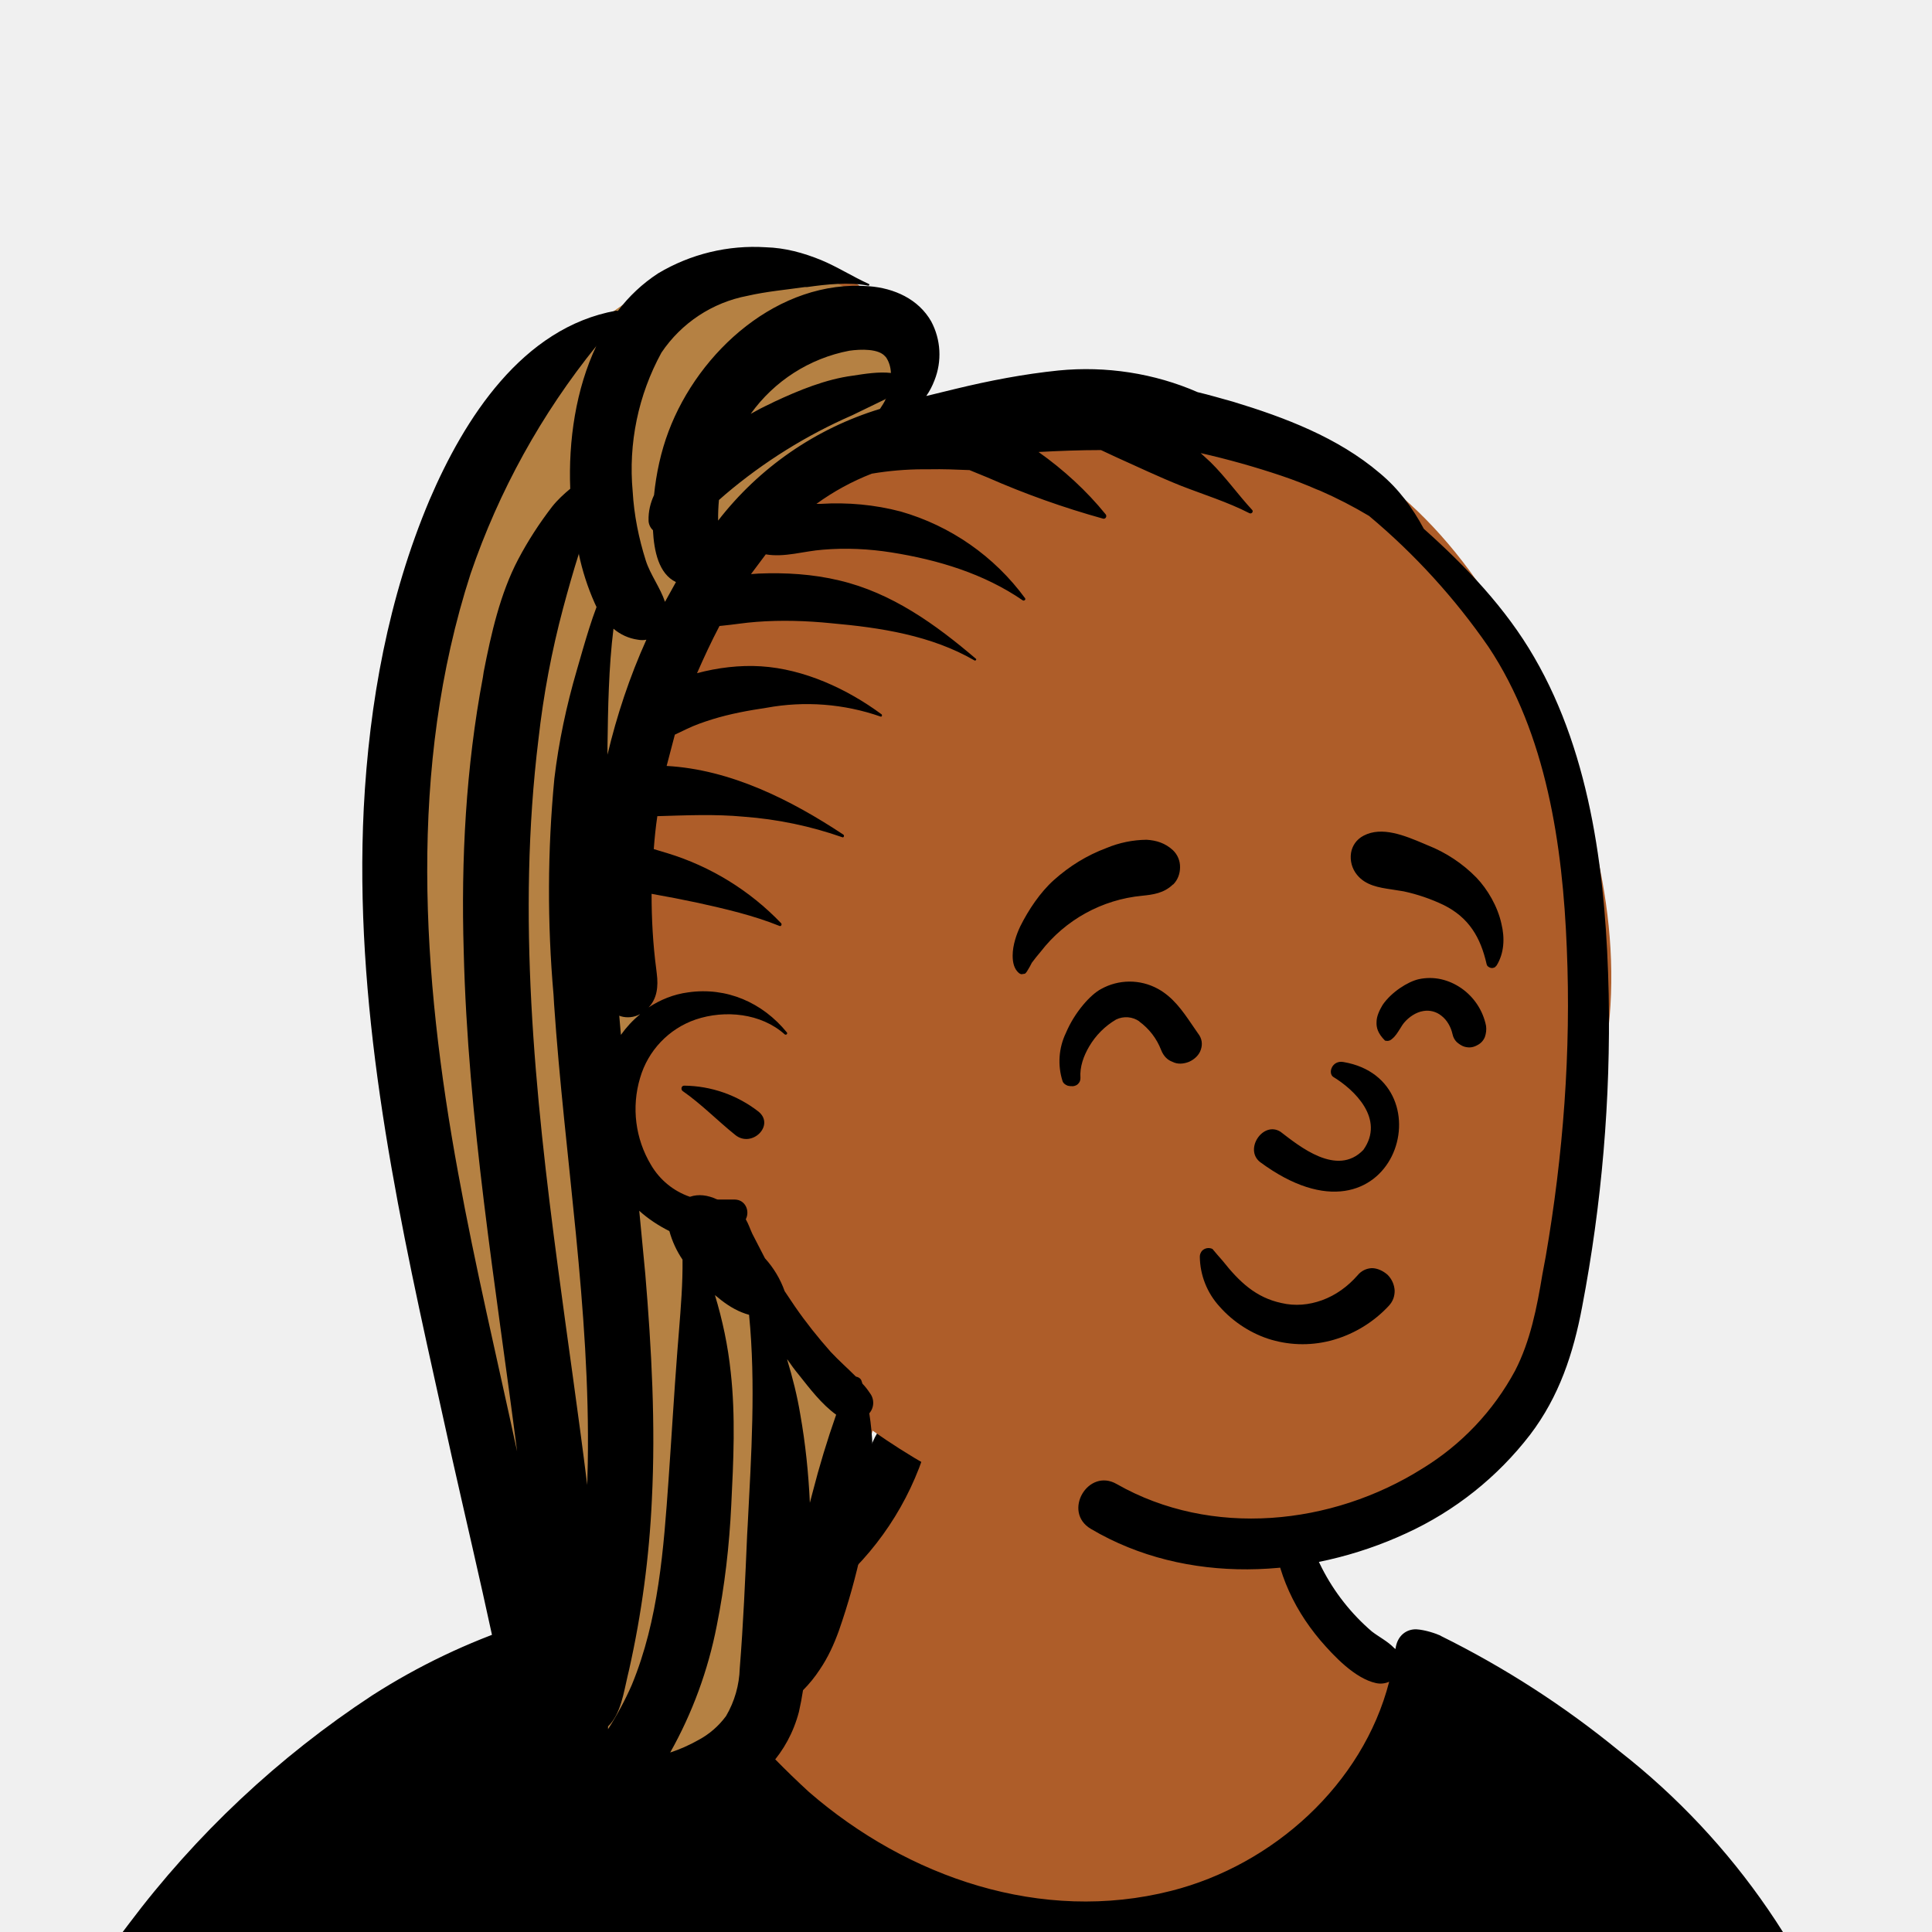
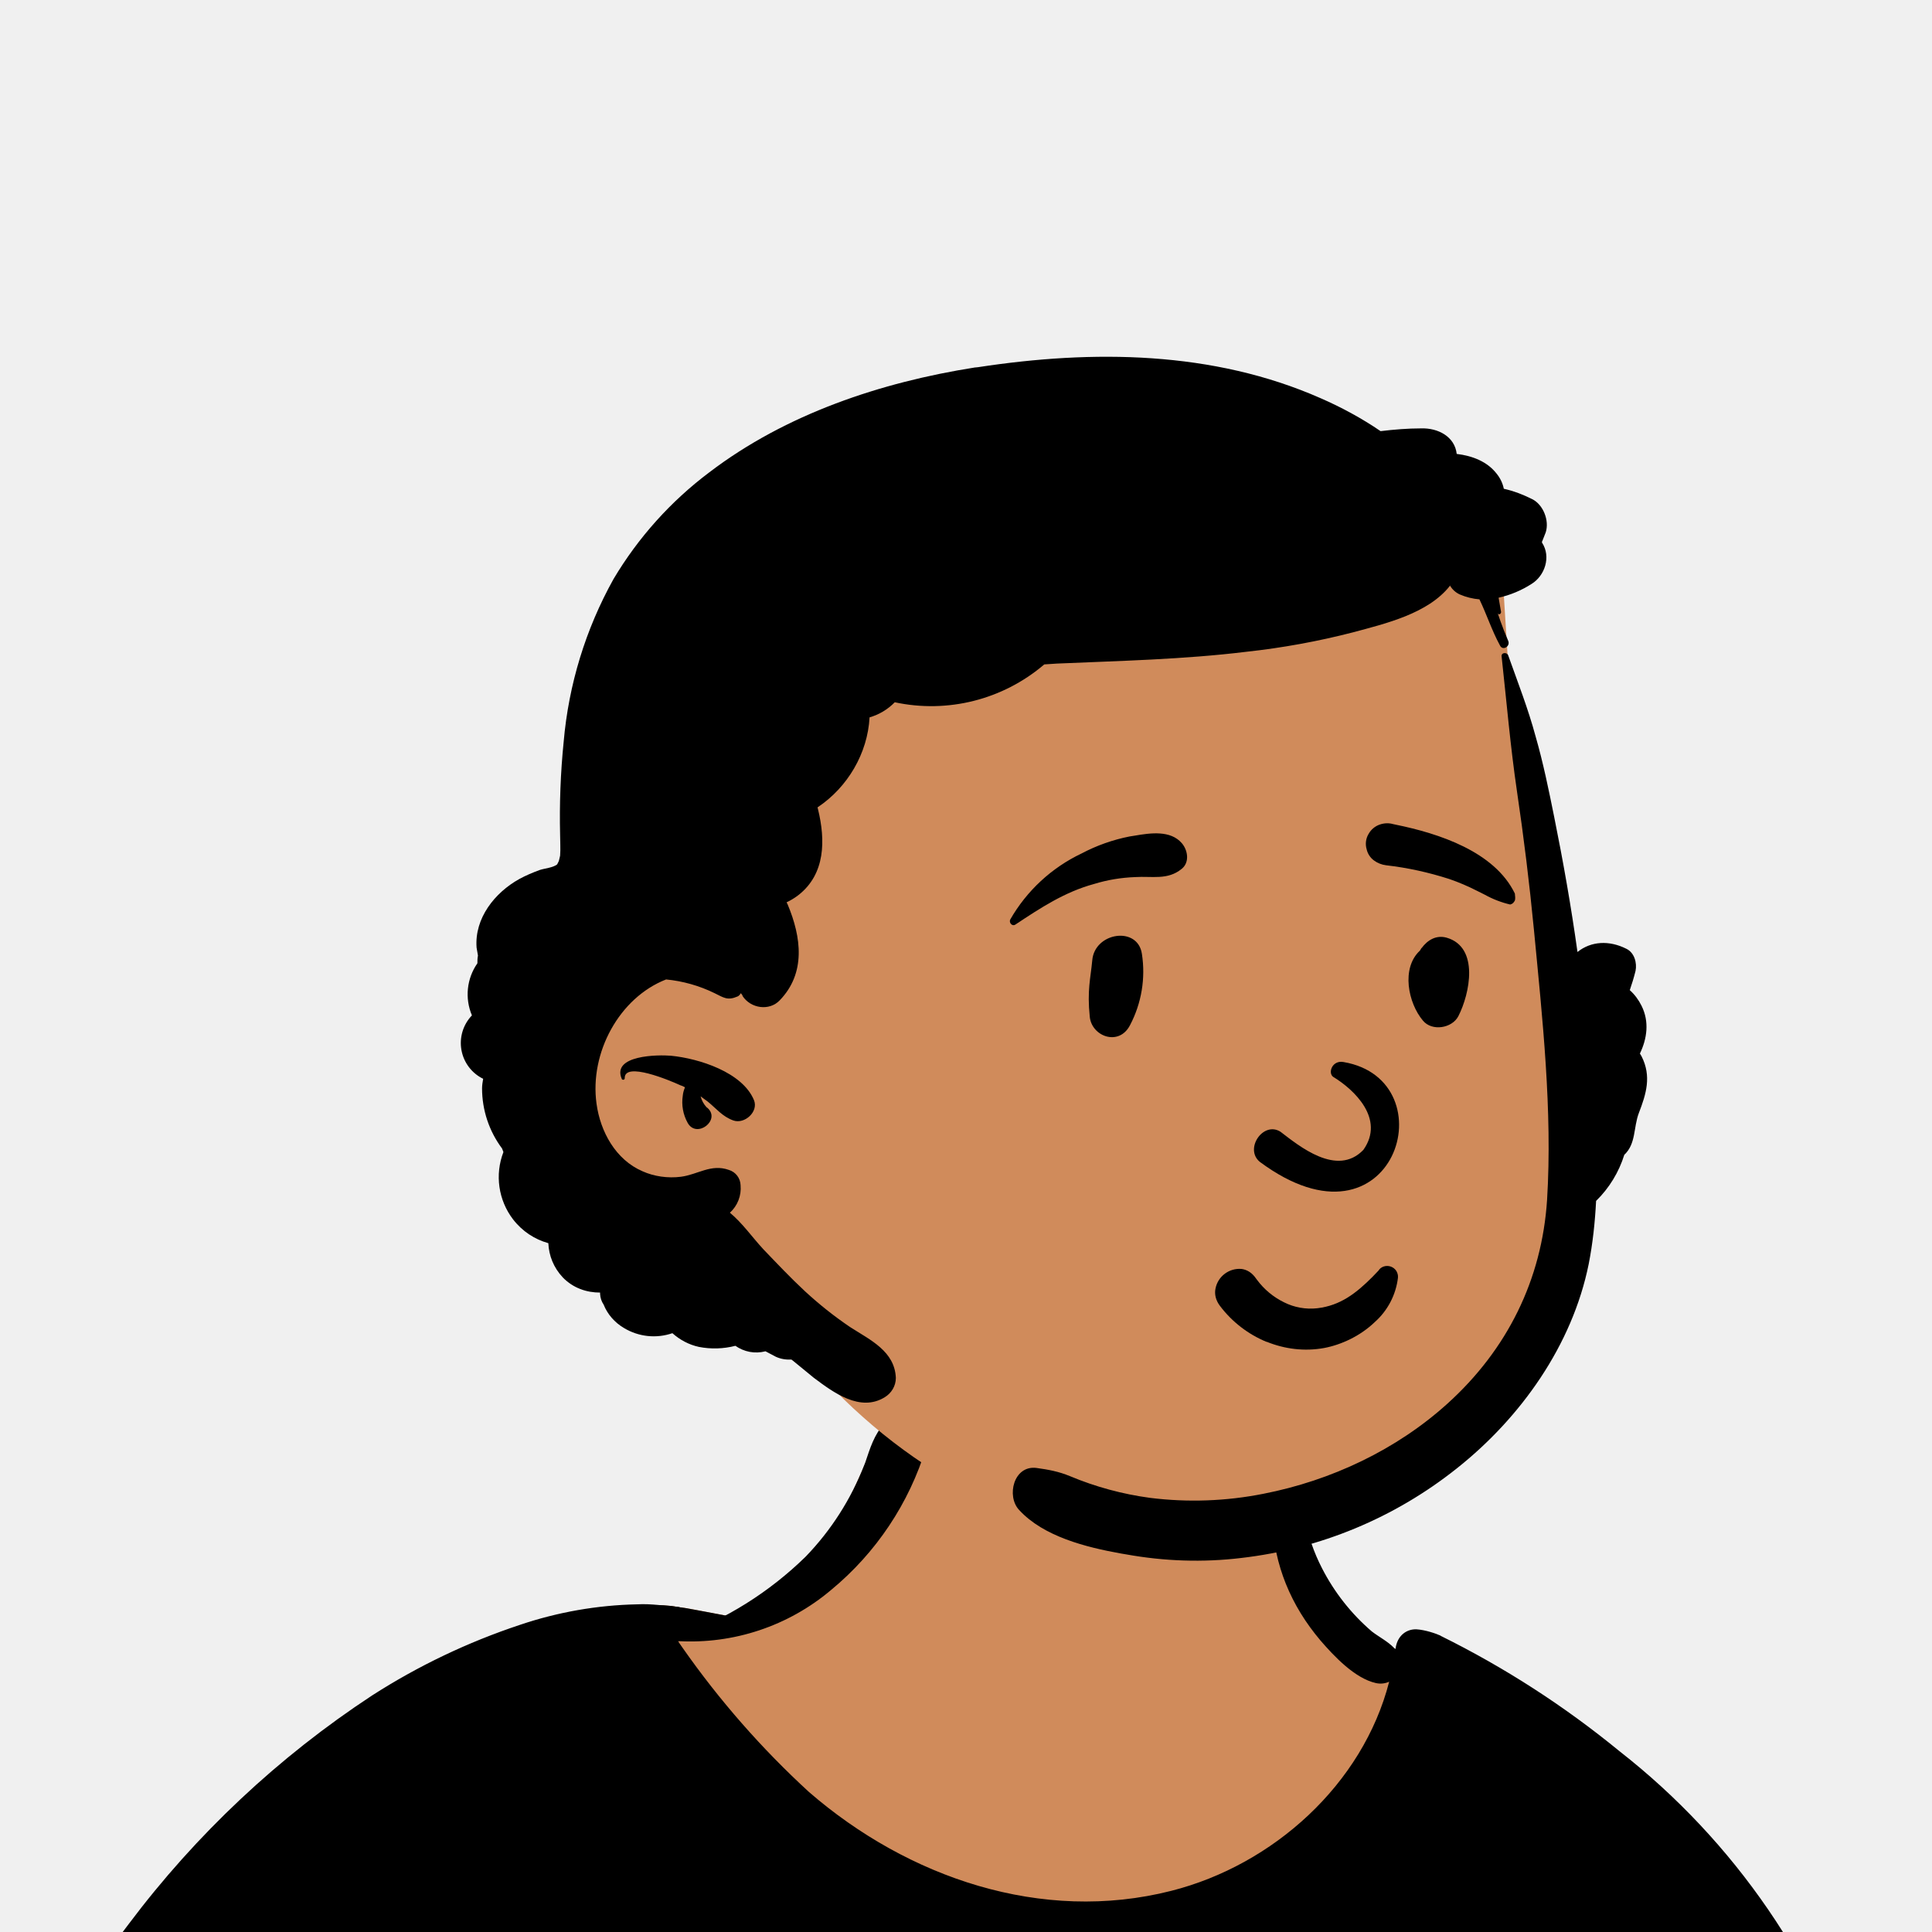
<svg xmlns="http://www.w3.org/2000/svg" viewBox="0 0 704 704" fill="none" shape-rendering="auto">
  <mask id="peep-05-mask">
    <rect width="704" height="704" rx="0" ry="0" x="0" y="0" fill="#fff" />
  </mask>
  <g mask="url(#peep-05-mask)">
    <g fill-rule="evenodd" clip-rule="evenodd">
-       <path d="M705.3 1074a2351.1 2351.1 0 0 1-15.6-101c-1-7.7-2.5-16.4 2.7-22 7.3-8 14-14.8 14.8-26.2.8-10.7-2.8-22.4-5-32.8a809.4 809.4 0 0 0-17.3-64.7c-6.6-21.7-13.9-43.2-21.3-64.6-6.9-20-13.5-40.3-22.5-59.5-17-36.5-46-63.5-81.6-81.6-9-4.5-27-20.5-36.3-24-8.5-3.4-8.5 6.3-16.9 2.6-6.7-2.9-13-6.7-16.7-13.2-4-7-14.3-16.9-15.9-25-3.3-17.4.3-32.2-12-45.3a90 90 0 0 0-41.1-23.8c-33.7-9.3-78.5-2.8-98.8 28.5-9.7 14.9-13 33-26.2 45.1-11.4 10.7-8.8 18-23.6 23.4-.9.3-23.6-4.5-24.4-4.2-16.2-3.5-31.7 6.2-46.5 11.8a325.4 325.4 0 0 0-63 32.3 399.2 399.2 0 0 0-102.3 98.5 482.5 482.5 0 0 0-76.4 161c-1.7 6.4-3.5 13-1.5 19.4 1.7 5.3 5.4 9.2 9.8 12.4 6 4.3 18 7 17.7 15.7-.1 6.6-2.4 13.5-3.5 20-1.3 7.7-2.3 15.5-3.4 23.2-4.8 35.4-8.6 71-10.3 106.6a920 920 0 0 0-.5 106c.1 2.3.8 4.5 2 6.2-1 .4-1.2 2.4.1 2.7l2.7.5a12 12 0 0 0 7 2.4l5.5.2c19.3 4 38.6 7.9 58.1 10.8 23.8 3.5 47.6 6.3 71.5 8.7 49.2 4.8 98 3.2 147.1.6a1877 1877 0 0 1 147.4-2c49.2 1.4 98.4 3.5 147.6 4.4 55 1 110-.5 164.8-5 7.5-.5 12.2-6.5 10.7-14-8.9-44.7-19-89.1-27-134Z" fill="#ae5d29" />
+       <path d="M705.3 1074a2351.1 2351.1 0 0 1-15.6-101c-1-7.7-2.5-16.4 2.7-22 7.3-8 14-14.8 14.8-26.2.8-10.7-2.8-22.4-5-32.8a809.4 809.4 0 0 0-17.3-64.7c-6.6-21.7-13.9-43.2-21.3-64.6-6.9-20-13.5-40.3-22.5-59.5-17-36.5-46-63.5-81.6-81.6-9-4.5-27-20.5-36.3-24-8.5-3.4-8.5 6.3-16.9 2.6-6.7-2.9-13-6.7-16.7-13.2-4-7-14.3-16.9-15.9-25-3.3-17.4.3-32.2-12-45.3a90 90 0 0 0-41.1-23.8c-33.7-9.3-78.5-2.8-98.8 28.5-9.7 14.9-13 33-26.2 45.1-11.4 10.7-8.8 18-23.6 23.4-.9.3-23.6-4.5-24.4-4.2-16.2-3.5-31.7 6.2-46.5 11.8a325.4 325.4 0 0 0-63 32.3 399.2 399.2 0 0 0-102.3 98.5 482.5 482.5 0 0 0-76.4 161c-1.7 6.4-3.5 13-1.5 19.4 1.7 5.3 5.4 9.2 9.8 12.4 6 4.3 18 7 17.7 15.7-.1 6.6-2.4 13.5-3.5 20-1.3 7.7-2.3 15.5-3.4 23.2-4.8 35.4-8.6 71-10.3 106.6a920 920 0 0 0-.5 106c.1 2.3.8 4.5 2 6.2-1 .4-1.2 2.4.1 2.7l2.7.5a12 12 0 0 0 7 2.4l5.5.2c19.3 4 38.6 7.9 58.1 10.8 23.8 3.5 47.6 6.3 71.5 8.7 49.2 4.8 98 3.2 147.1.6a1877 1877 0 0 1 147.4-2c49.2 1.4 98.4 3.5 147.6 4.4 55 1 110-.5 164.8-5 7.5-.5 12.2-6.5 10.7-14-8.9-44.7-19-89.1-27-134Z" fill="#d08b5b" />
      <path d="m201 597.5 1.2-.4c14.5-5.7 29.6-14.8 45.4-11.4.5-.2 10.8 1.9 17.9 3.2l-6.7 7L247 598c40.7 67.1 88.8 100.7 144.3 100.7 55.5 0 97.7-33.6 126.4-100.7l4-1c.4 0 1 .2 1.5.4 9.3 3.6 27.4 19.6 36.3 24.1 35.6 18 64.5 45 81.6 81.6 8.7 18.6 15.2 38 21.8 57.5l.7 2c7.4 21.4 14.7 43 21.3 64.6 6.3 20.4 12 41 16.6 61.8l.7 2.9c2.2 10.4 5.8 22 5 32.8a29 29 0 0 1-3 10.7l-80.4 29 38.4 261.3c-35.1 1.5-70.3 2-105.5 1.3-49.2-.9-98.4-3-147.6-4.3-47.7-1.2-95.3-.7-143 1.7l-12 .6a946.3 946.3 0 0 1-139.5-1l-3.1-.3v-38.3l16.3-212.9-83-15.6-81.3-39.5a21.7 21.7 0 0 1-5.6-8.8c-1.9-6-.5-12 1-18l.5-1.3a492.8 492.8 0 0 1 76.4-161A399.3 399.3 0 0 1 138 629.7c19.8-13 40.9-23.9 63-32.3Z" fill="currentColor" />
      <path d="M232.2 584.6c5.1-.3 10.3.6 15.4 1 .4.1.6.8 0 .9-9 1.9-18 4.5-26.9 7.1l-3.8 1.2c-10 3-19.8 6-29.6 10-19.4 7.9-37.8 18.5-54.8 30.8C67.2 682.8 20 754.3-9.9 828.3a526 526 0 0 0-24.3 77c-.4 1.6-2 5.4-1 7 .7 1.3 3.6 2.1 5 2.9l4.5 2.3 25.2 12.9 2.3 1.1c38 18.6 78.4 34.4 121 35.5l.4-3.7a342 342 0 0 1 9.9-60c.3-1 1.6-.6 1.7.3 3 23.1 2 46.4 1 69.7-1.8 41-4.3 82.2-6.5 123.3-1.2 20.6-2.6 41-3.9 61.7-1.3 20.5-1.7 41.6-4.7 62-.6 4.6-6 7-10 6.6-4.4-.5-7.9-4.5-8-9 0-11.9 1.5-24 2.4-35.8l2.5-33.8c3.1-41.1 6.8-82.2 10.2-123.3a4771 4771 0 0 1 3.8-43.7C76.4 979.8 34.2 963-6.1 943.5c-.6 13.2-2 26.5-3.4 39.6-3.8 36.8-7.1 73.6-9.6 110.5a2254.2 2254.2 0 0 0-4.2 92.7l-.2 7c0 4.4-.5 8.5-4.3 11.7-3.7 3.3-8.9 3.5-12.6 0-5-4.6-4.2-10.9-4-17.1a1675.6 1675.6 0 0 1 1.8-47.2 1321 1321 0 0 1 10.5-109.5l2-14c3.5-26 7.5-52.7 15.5-77.9-3.1-1.5-6.2-3-9.3-4.7-5.5-2.7-11.2-5.4-16.6-8.4-4.2-2.5-7.9-5.8-9-10.8-1.4-5.5.6-11.5 2-16.9v-.4a502 502 0 0 1 26.6-80 523.2 523.2 0 0 1 67.8-117 353.8 353.8 0 0 1 88.7-83.3 239 239 0 0 1 53.8-25.7 142.6 142.6 0 0 1 42.8-7.5Zm90.1-66c6-6.5 18.1.2 15.2 8.8a108.2 108.2 0 0 1-34.7 52A79.4 79.4 0 0 1 247 598l1.7 2.4a321.1 321.1 0 0 0 46.1 52.6c36 31.2 84.8 48 132 36 37.1-9.4 69.8-38.8 79.4-76.2-1.3.6-3 .9-4.8.5-7.7-1.7-15.3-9.8-20.3-15.6-5.3-6.3-9.5-13-12.6-20.7-5.6-14-7.4-32.1.3-45.7 1-1.7 3-.7 3.3 1l.3 2.5c1.5 12.7 3.3 25 9.3 36.6a76 76 0 0 0 18.2 23.1c2.6 2 5.8 3.6 8.1 6l.5.4c.6-5 4.1-7.3 7.6-7.2 3.3.2 7.3 1.6 8.8 2.3l.1.1a341 341 0 0 1 65.1 42 259 259 0 0 1 88.4 129c7.5 25.3 11.8 51.4 16.3 77.4l2.8 16c4.2 23.9 8.9 48.4 18.4 70.7 2.5 5.7.6 11.1-5.5 13.4A1493 1493 0 0 1 688 953c3.7 16 6 32.5 8.7 48.5 6 34.1 13.2 68 19.4 102 3.2 17.5 6.1 35 9.3 52.3l4.7 25.2 2.4 13.6.1.7c.5 2.4 1 4.9.4 7.3-.8 2.7-2.9 4.6-4.8 6.6-1.6 1.6-3.8 1.6-5.7.7l-.7-.3c-3.4-1.6-6-3.2-7.3-7-.7-2.5-1-5.2-1.5-7.7a3535.6 3535.6 0 0 1-7.8-43.6l-1.6-9.1c-5.2-31.4-10.2-62.9-12.8-94.5-1-14-2.3-28.1-3.5-42.2l-.9-10.5c-1.1-13.3-2.5-27-2.7-40.5l-4.5 1.6L657 964c-5.5 2-12.5 6-18.4 5.2-2.9-.3-5-1.2-6.8-2.9 2 28.8 4.8 57.4 8.5 86a1965.7 1965.7 0 0 0 22 135c.6 3.2 1.4 6.4 1.9 9.6.5 3.7-.5 5.9-2.5 9-1.7 2.4-5 3.7-7.8 2-3.6-2.3-5.5-4.3-6.5-8.4-1-3.7-1.6-7.6-2.3-11.4a1654.2 1654.2 0 0 1-11.4-65.2c-7.8-52-12.7-104.4-15.2-156.8a1388 1388 0 0 1-1.4-77.8c0-13.3.5-26.6 1.4-39.9 1-13.4 3-26.5 4.8-39.8 0-.5.7-.5.7 0 .8 14.9 2.1 29.8 2.8 44.7.6 14.3.9 28.5 1.4 42.8.6 18.7 1.5 37.5 2.7 56.2a9.6 9.6 0 0 1 8.5-3.1c4.7-1 9.7-3.4 14.1-5l16.8-5.5 26.4-8.7a679 679 0 0 1-18-80.8l-2-12.3c-4-24.2-8.5-48.5-15.8-72a229.8 229.8 0 0 0-34.8-68.2 370.2 370.2 0 0 0-52.7-55.3C557 627 539.7 614 523 600c.1.9.2 2 0 3-3.5 25.9-17 50-35.8 67.9-37.7 36-93.6 43.4-142 26.5-46.7-16.3-88-55-102.6-102.8-.3-.8.8-1 1.3-.5l2.4 3.3c0-.4.2-.9.7-1a129 129 0 0 0 46.6-29.2 100.2 100.2 0 0 0 21.3-33.3l.4-1c1.7-5 3.2-10.2 7-14.2Z" fill="#000" />
    </g>
    <g transform="matrix(.99789 0 0 1 156 62)">
-       <path fill-rule="evenodd" clip-rule="evenodd" d="M430.5 316.9c6.2-44.7-7-87.9-24.1-128.7-1-2.5-2.5-4.7-4.4-6.2-48.3-97.5-119.4-106.3-218.5-99.6-3 0-3.1 0-5.4-1-.3-39.6-45.6-60.6-80-47.5-152.6 71-104.6 270.6-74.2 401l32.5 151.3c.3 1.7 1.1 3.2 2.1 4.4l-4.7 1.7c-3.5 1.2-2 6.5 1.6 5.6 3.6-.8 7-2 10.5-3.2 5.3 1.2 9.8-2.3 14-5 49.1-19.5 69.8-83.4 82.4-130.4 51.2 36.1 133.1 63.2 191.7 30.7 55-33 74.7-102 70.8-163 4-1.8 5.6-5.8 5.7-10v-.1Z" fill="#ae5d29" />
-       <path d="M127.8 30.5c-10-1.2-20.2-.2-29.7 3.4C-53.2 104.2-7.3 301 23.1 431.5l.8 3.4 24.3 113.4 8.2 38c.3 1.6 1.1 3 2.1 4.3l-4.7 1.7c-3.5 1.2-2 6.5 1.6 5.6 3.6-.8 7-2 10.5-3.2 4.8 1 9-1.7 12.9-4.3l1-.8c20-7.8 35-22.9 47-41.2C136 517 158.5 467 158.5 467L149 445 106 384.5s-36-5.5-36-41.3c0-35.7 9.4-33.8 9.4-33.8L72.6 241s20-84 35.1-98.7c15.2-14.7 61.3-48 61.3-48s4.4-25.2 2-37.9a49.7 49.7 0 0 0-5.9-7.7c-9.7-4.2-32.3-15.7-37.3-18.3Z" fill="#b58143" />
-       <path fill-rule="evenodd" clip-rule="evenodd" d="M84 37.6a68.3 68.3 0 0 1 39.3-9.5c7 .2 13.7 2 20.3 4.7 6 2.5 11.4 6 17.4 8.7.3.2 0 .7-.3.6-7-1.4-15.2-.5-22.3.5h-.8c-7 1-14 1.6-21 3.2a48.8 48.8 0 0 0-31.4 20.7 88.3 88.3 0 0 0-10.5 50.6c.5 8.6 2.2 17 4.8 25.2 1.6 5 5.3 9.9 7 15l4-7.2c-6.3-3-8-11.3-8.4-18.9-1-.9-1.6-2.3-1.6-3.5-.1-3.4.7-6.5 2-9.3.8-7.9 2.5-15.8 5.3-23.2C98.8 66 128 39.7 161 42.3c9.1.7 18 4.6 22.7 12.8a25.5 25.5 0 0 1 1.2 21.5c-.8 2.1-1.8 4-3 5.7l10.7-2.6c12.4-3 24.9-5.4 37.6-6.7 17.3-1.7 35 1 50.8 7.9 4.3 1 8.6 2.3 13 3.5 18.8 5.7 38.2 13 53.5 26 7 5.8 12 12.7 16.1 20.3 15.3 13.6 30 29 40.3 46.8 21.2 36.4 26.3 81.4 27.2 122.8a548 548 0 0 1-9.7 113.9c-3.2 17-8.4 32.7-19 46.6a120.2 120.2 0 0 1-45.2 35.9c-35.9 16.6-80.3 19-115.2-1.6-10.5-6.2-1-22.4 9.5-16.3 34.5 19.6 78.5 15.1 111.6-5.7a94 94 0 0 0 33.8-35.6c5.6-10.8 8-23.1 10-35.2l1.2-6.4c6.4-37 9.3-74.9 7.7-112.4-1.5-37.4-7.4-78-28.6-109.8a240.3 240.3 0 0 0-43.6-47.7 159 159 0 0 0-17.9-9.2l-1.3-.5c-3.4-1.5-8.2-3.4-12.7-4.9a302 302 0 0 0-29.6-8.3l3.6 3.3c5.5 5.4 10 11.8 15.2 17.4.6.6-.2 1.6-1 1.2-8-4.1-16.8-6.8-25-10-8-3.2-15.6-6.8-23.4-10.3l-5.8-2.7c-7.6 0-15.2.3-22.8.7 9.2 6.5 17.6 14.2 24.5 22.7.6.7 0 1.8-.9 1.6a312.8 312.8 0 0 1-42.2-15l-6.6-2.7c-4.8-.2-9.7-.4-14.6-.3h-2.3a115.2 115.2 0 0 0-18.8 1.6 90 90 0 0 0-20.2 11h1.6c9.8-.6 19.7.3 29.2 2.8A85.5 85.5 0 0 1 218 156c.3.5-.3 1-.8.8-14.3-9.8-31-14.8-48-17.5-8.2-1.3-16.7-1.7-25-1-7 .5-14 2.9-20.9 1.7l-5.4 7.2 2.8-.2c9.8-.4 19.8.2 29.4 2.5 19.2 4.5 35.2 16 50 28.6.2.3-.2.7-.5.6-15.9-9.2-34.4-12-52.4-13.6-9-.9-18.2-1.2-27.3-.5-4.2.3-8.3 1-12.5 1.4l-1 .1c-3 5.7-5.7 11.5-8.2 17.2 7.5-2 15.6-3 23.4-2.5 15.7 1 31.4 8.2 44 17.5.3.3.1 1-.4.8a81.8 81.8 0 0 0-41.6-3.2c-6.7 1-13.3 2.2-19.8 4.2-3.2 1-6.4 2.1-9.5 3.6l-4.2 2-3 11.4c23.4 1.3 45.4 12.4 64.5 25 .5.3.2 1.2-.3 1a140.2 140.2 0 0 0-36-7.5c-10.6-1-21-.5-31.6-.2-.6 4-1 8-1.3 12l5 1.5a96.6 96.6 0 0 1 41.5 25.5c.4.4 0 1.3-.6 1-9.4-3.8-19.7-6.2-29.7-8.4a474 474 0 0 0-17-3.3c0 9.2.5 18.3 1.7 27.4l.2 1.7c.6 4.7.1 9.1-3 12.3 4.3-2.8 9.1-4.8 14.5-5.5 14-2 27.1 3.7 36 14.6.4.5-.3 1.1-.8.7-8.6-7.7-21.8-9-32.5-5.4a31.9 31.9 0 0 0-20.3 21.3 39.5 39.5 0 0 0 4 31.7 26.3 26.3 0 0 0 14.2 11.6c3.2-1.1 6.5-.6 9.8.9l.4.1h6.1c3.9 0 5.7 4.1 4.1 7.2 1 1.7 1.6 3.6 2.4 5.3l4.6 8.9a35.5 35.5 0 0 1 7.2 12l3.7 5.5c4 5.8 8.4 11.3 13.1 16.6 3 3.2 6.2 6 9.2 9 1 .2 1.9.8 2.1 1.7l.3.9c1 1 1.9 2.2 2.7 3.4a5.8 5.8 0 0 1-.2 7.4c2.6 16.2.8 33.4-2.7 49.2a246.2 246.2 0 0 1-8.4 30c-1.8 5-4 9.8-7 14.2a47.8 47.8 0 0 1-6.1 7.5c-.4 2.6-.9 5.3-1.5 7.9-8.1 30.6-41 39.9-68.6 43.8-5.4.7-10.6-.6-13.5-5.5-.7-1.2-1.2-2.4-1.4-3.7a9.5 9.5 0 0 1-3.4-1.7l-.6 5.8c-.7 4.9-7.2 6.4-8.9 1.2-7-21.6-10.7-44.4-15.4-66.7-4.8-22.2-10-44.2-15-66.4l-6.2-28C-12.8 372.3-27 303-23.5 232.5c2-38.5 9-76.8 24-112.3 12.7-29.6 33.9-62.9 68.2-69l.6.1c4-5.3 9-10 14.7-13.7Zm20.7 372.2c2.8 9.2 4.8 18.6 5.8 28.2 1.8 16 1 32.4.2 48.4-.7 14.8-2.4 29.6-5.3 44a154.4 154.4 0 0 1-17 46.2c3.6-1.2 6.8-2.6 10.2-4.5a30 30 0 0 0 10.2-8.8 36.4 36.4 0 0 0 5-17.4c1.3-16.2 2-32.5 2.7-48.7l.2-3.5c1.3-25.3 3-51.3.5-76.6-3.7-1-7-2.9-10-5.2l-2.5-2Zm-27.6-30.6 2.2 23c2.3 27.4 3.8 55 2.4 82.4a357.5 357.5 0 0 1-8.3 61.8l-.5 2.1c-1.5 6.3-2.5 14-7.2 18.6v1c3.3-5.1 6.4-10.9 8.7-16.2 9.8-23.7 11.6-49.5 13.4-74.7 1.1-15.6 2-31.2 3.2-46.7l.6-7.5c.7-8.7 1.4-17.4 1.3-26a34.9 34.9 0 0 1-4.8-10.4c-4-2-7.8-4.5-11-7.4Zm54 54.2c2 6.6 3.7 13.3 4.8 20 1.9 10.7 3 21.4 3.5 32.2l1-3.8a342 342 0 0 1 8.6-28.3c-5.3-3.8-9.7-9.6-13.6-14.5-1.5-1.8-2.9-3.7-4.2-5.6Zm-76-293.8c-2.1 6.6-4 13.3-5.8 20a325.1 325.1 0 0 0-9 47.7c-7.9 64.2-1.4 128.7 7.1 192.5 3.5 26.4 7.4 52.8 10.7 79.3l.2-7.8c1-56.2-8.5-111.6-12.3-167.4l-.2-3.4a430 430 0 0 1 .3-78.8c1.6-13.4 4.4-26.5 8.2-39.5l2.2-7.6c1.5-5.1 3.1-10.4 5-15.4l-.7-1.5a88.2 88.2 0 0 1-5.8-18ZM61.5 64a271.4 271.4 0 0 0-46 83.1C-7.4 217.8-2.3 293.4 11 365.6c6.2 34 14.2 67.5 21.5 101.3-7.8-60.6-18-121-19.5-182.3-1-33.4.8-67 7-99.8l.3-2c2.7-13.8 6-28.5 12.6-41 3.6-6.8 7.7-13.1 12.4-19.2 2-2.5 4.3-4.6 6.6-6.5-.7-17.4 2-36.3 9.6-52.2Zm32 269.6a45 45 0 0 1 27.2 9.5c6 5-2.5 13.3-8.5 8.5-6.5-5.2-12.3-11.2-19.2-16-.8-.5-.6-2 .5-2Zm-16.2-26a9.2 9.2 0 0 1-7 .7l-.5-.2.6 7c2-2.8 4.3-5.3 7-7.5ZM67.7 167c-.9 7.2-1.4 14.5-1.7 21.8-.3 7-.4 14.1-.5 21.2v3c3.4-14.3 8.1-28.4 14.2-41.9-1 .2-2 .2-3.1 0a17.4 17.4 0 0 1-8.9-4Zm99.6-83.7-12.4 6a187.6 187.6 0 0 0-46.3 28.8l-2.4 2.1a69.3 69.3 0 0 0-.3 7.5A118.4 118.4 0 0 1 165 87c.8-1.2 1.6-2.4 2.2-3.8ZM167 68c-2.3-3-9-2.8-13.2-2.2a57.6 57.6 0 0 0-36 23c2.3-1.3 4.6-2.5 7-3.6l1.6-.8c9-4.2 18.8-8.2 28.6-9.5 4.6-.7 9.5-1.5 14-1-.1-2.3-.8-4.4-2-6Z" fill="#000" />
+       <g fill-rule="evenodd" clip-rule="evenodd">
+         <path d="M418.4 337.6c-6.2-45.2-20.6-89.2-22.6-135l-3.7-59c-.5-12.3-16.4-16.5-22.5-5.6-13.9-15.3-38.7-13-57.6-12.6-111.3 4-217 79.2-255.3 184.2a10 10 0 0 0 .4 7.5c-17.8 59.4 45.2 97.6 88.1 124.1 17.5 18.5 38 33.8 61 44.2a214.2 214.2 0 0 0 85.7 20.2c6.5.1 10.4-5 10.8-10.5 9.4-2.2 25.5.4 30.4-9.2 56.6-24.6 93.4-86.9 85.3-148.3Z" fill="#d08b5b" />
+         <path d="M392 177.2c-.2-1.5 2-1.6 2.4-.4 3.5 9.8 7.3 19.5 10 29.5 2.8 9.7 4.8 19.5 6.8 29.4 3.3 16.3 6.2 32.7 8.5 49.2 5-4 11.6-4.3 17.8-1.2 3 1.4 4 5.2 3.4 8.1-.6 2.4-1.3 4.7-2.1 7 1.8 1.6 3.2 3.5 4.3 5.7 2.9 5.8 2 12-.6 17.4l.6 1c3.7 7.3 1.7 13.7-1 20.7-2 5.3-1 11.2-5.3 15.2a40.2 40.2 0 0 1-10.3 16.8c-.4 7.7-1.2 15.4-2.7 23-6 29.6-24.8 56-48.2 74.5a155 155 0 0 1-78.6 32.6c-14.1 1.7-28.2 1.2-42.1-1.3l-1.8-.3c-12.9-2.3-28.4-6.2-37.3-15.9-4.7-5-2-16.3 6.3-15.3 4.4.6 8.2 1.3 12.3 3a115.7 115.7 0 0 0 29.2 7.9 130 130 0 0 0 41.5-1.5c24.6-4.8 48.5-16 67.2-32.9 21.7-19.6 34.4-45 36.3-74.2 2-32.6-1.7-66-4.8-98.4a995.4 995.4 0 0 0-6.2-50.5c-2.4-16.3-3.8-32.7-5.6-49.1ZM199.8 71.9l1-.1c41.9-6.4 85.8-6 125.1 11.3 7.6 3.3 15 7.3 21.9 12 5-.6 10-1 14.8-1 6.2-.2 12.3 3 13 9.3 5.8.7 11.1 2.8 14.5 7.1 1.4 1.7 2.3 3.6 2.7 5.6 3.6.8 7 2.1 10.4 3.8 4 2 6.3 7.8 4.9 12.1l-1.1 2.8-.3.7.1.3c3.3 5.1 1 12-3.9 15a37.6 37.6 0 0 1-12 5l.9 5.2c0 .7-.8 1.2-1.2.5 0 0 1.5 4.7 3.8 10 .9 2-2 3.8-3 1.7-3-5.5-4.8-11.2-7.5-16.8-2.4-.2-4.9-.8-7.2-1.8a8 8 0 0 1-3.6-3.3v.2c-8 10.1-23.4 13.7-35.3 16.9a275 275 0 0 1-39 7.1c-23 2.8-46.2 3.3-69.2 4.3l-4.6.3a63.6 63.6 0 0 1-54.6 13.8 21 21 0 0 1-9.2 5.5c-.7 13.1-8 25.5-19 32.8l.2.8c2.7 11.1 2.7 23.4-7.1 31.1a24 24 0 0 1-4.4 2.7l.4.8c5 11.9 6.7 25-2.9 34.9-3.8 4-10.6 3-13.6-1.6v-.2l-.6-.8c-.3.5-.7 1-1.2 1.2-3.7 1.6-5.1.4-8.4-1.2a51.6 51.6 0 0 0-17.7-5c-17 6.6-28 26.6-25.4 45.3 1.4 10.2 7 20.4 16.8 24.6 4.2 1.9 9.3 2.6 14 2 6.2-.8 11-4.8 17.5-2.5a6 6 0 0 1 4.3 5.6 12 12 0 0 1-3.9 10c4.6 3.8 8.2 9 12.2 13.3 5 5.2 10 10.5 15.3 15.4 5 4.6 10.4 8.9 16 12.7l.6.4c7.2 4.6 16.1 8.7 16.5 18.4 0 3-1.7 5.6-4 7-9 5.6-18.8-1.7-25.9-7l-8.2-6.7c-1.8.1-3.7-.1-5.7-1l-3.8-2c-4 1-7.8.2-11-2a30.3 30.3 0 0 1-13.3.4c-3.7-.8-7-2.6-9.7-5a21 21 0 0 1-17.7-1.9c-3.4-2-6-5-7.4-8.5a7.6 7.6 0 0 1-1.3-3.9v-.5c-4.9 0-9.8-1.6-13.6-5.5-3.4-3.6-5.1-8-5.3-12.5-5-1.4-9.5-4.3-12.9-8.7a25.3 25.3 0 0 1-3.5-24.5l-.5-1.3a36.6 36.6 0 0 1-7.3-21.9c0-1.2.2-2.3.4-3.5A14.5 14.5 0 0 1 16 308a19.7 19.7 0 0 1 2-19c0-1 0-1.8.2-2.8l-.5-2.9c-.8-10.7 6.6-20 15.6-25 2.4-1.3 5-2.4 7.5-3.3 1.9-.6 4.7-.8 6.3-2 0-.1.6-1 .7-1.5l.4-1.7c.2-2.5 0-5 0-7.5a272 272 0 0 1 1.3-34A148 148 0 0 1 67.7 149a135 135 0 0 1 35-38.9c28-21.3 62.7-32.8 97-38.2ZM70.7 331.1c-3.7-8.7 13.4-8.8 18-8.4 10.2 1 26.1 6 30.3 16.2 1.7 4.2-3.4 8.8-7.5 7.4-4-1.4-6.2-4.3-9.4-6.9l-2.6-1.9a9.5 9.5 0 0 0 2.2 4l.3.2c5 4.4-3.9 11.3-7.2 5.5a15.5 15.5 0 0 1-1.8-10c.1-1.1.4-2 .8-3l-1-.5-.6-.2c-3.9-1.8-20.6-8.8-20.4-2.6 0 .7-1 .7-1.1.2Z" fill="#000" />
+       </g>
    </g>
    <g transform="translate(315 248)">
-       <path fill-rule="evenodd" clip-rule="evenodd" d="M171 240.2a40.7 40.7 0 0 1-22.7 0c-6.9-2-13.8-6.3-18.9-12.1a27.4 27.4 0 0 1-7.2-18.2c0-.8.3-1.4.7-2a3.3 3.3 0 0 1 3.9-.8 174.4 174.4 0 0 0 3.7 4.3c6.1 7.7 12.1 13.4 21.4 15.4 5 1.2 10.1.7 14.8-1 5-1.8 9.4-5 13-9.1a7 7 0 0 1 5.2-2.6c2 0 4.1 1 5.7 2.4a8.8 8.8 0 0 1 2.6 5.8c0 1.9-.5 3.8-2.2 5.6a44.3 44.3 0 0 1-20 12.3Zm-.2-95.8c7.6 4.6 19 15.3 11 26.6-9.6 10-23.4-1.4-30.2-6.6-6.3-4-13.3 6.3-7.5 11 49 36.3 69-29.8 30.5-36.4-4.2-.8-5.8 4-3.8 5.4Zm-70.6-20.2a8.4 8.4 0 0 0-8.5-.7 27.5 27.5 0 0 0-9.8 9.8c-2 3.4-3.5 7.4-3.2 11.5 0 1-.3 1.6-.9 2.2-.4.4-1 .7-1.8.8-.6 0-1.3 0-2-.2-1-.4-1.6-1-1.8-1.6a23.8 23.8 0 0 1 1.2-17.6c3.2-7.6 9-14 12.8-16a21.4 21.4 0 0 1 20.7-.1c5.5 3 9 8 12.4 13l2.2 3.2c1.6 2 1.7 4.1 1.1 5.9-.6 2-2.3 3.6-4.3 4.5-2 .8-4.2 1-6.1 0-1.7-.6-3.2-2-4.1-4.3a23.1 23.1 0 0 0-8-10.4Zm123.2 8.6c-1.6.9-3 1.1-4.8.6-1-.3-2-1-2.8-1.7a5.6 5.6 0 0 1-1.5-2.8c-.6-2.7-2-5.2-4.1-6.8a8.2 8.2 0 0 0-6.5-1.7c-2.7.4-5.3 2.2-7 4.2-.6.7-1 1.4-1.5 2.2-.9 1.4-1.7 2.8-3 3.8-.4.4-1 .7-1.7.7l-.8-.1c-2.7-2.7-3.2-4.8-3.1-6.8 0-2 1-4.2 2.2-6.2 3.2-4.7 9.2-8.5 13.2-9.4 5.6-1.2 11 .2 15.5 3.3a22 22 0 0 1 9 13.7c.2 1.4 0 2.8-.4 4a5.6 5.6 0 0 1-2.7 3Zm-111-58.5c-3.3 3.2-7.3 3.7-11.2 4.1a53 53 0 0 0-37 20.4 74.6 74.6 0 0 0-3.2 4 28 28 0 0 1-1.5 2.7c-.5.9-.8 1.1-1 1.3l-1.3.2a2 2 0 0 1-1-.5c-1.7-1.5-2.2-3.8-2.2-6.3 0-3.9 1.5-8 2.8-10.7 3-6 7.2-12.3 12.2-16.8 5.7-5.1 12-9 19.2-11.7a39 39 0 0 1 14.6-3c3.5.2 6.8 1.2 9.6 3.8A8.4 8.4 0 0 1 115 68c0 2.3-.8 4.6-2.5 6.3Zm117.8 29.6c-.2.4-.5.6-.8.7a2 2 0 0 1-2-.3c-.4-.2-.6-.6-.7-1-2.2-9.7-6.4-16.9-15.6-21.5a66 66 0 0 0-14.6-5l-4.4-.7c-4.8-.7-9.5-1.5-12.6-5.3a10.2 10.2 0 0 1-2.2-8c.4-2.5 1.9-4.9 4.6-6.3 6.7-3.5 15 0 21.9 2.9l1.4.6A51 51 0 0 1 223 71.8c4 4.2 7.7 10.4 9.1 16.8 1.3 5.3 1 10.8-1.8 15.3Z" fill="#000" />
+       <path fill-rule="evenodd" clip-rule="evenodd" d="M146.6 241a40.7 40.7 0 0 1-17.1-13.2c-1.5-2-2-4.2-1.6-6.2a8.9 8.9 0 0 1 9.6-7.2c1.9.3 3.7 1.3 5.2 3.5l.3.4a27 27 0 0 0 10 8.3c3.6 1.8 7.8 2.6 12.1 2.1 8.3-1 14-5.4 20-11.4l2.2-2.3c.5-.8 1.1-1.2 1.9-1.5a4 4 0 0 1 4.6 1.6c.4.7.7 1.5.6 2.5a25.7 25.7 0 0 1-8.5 16.2c-5.1 4.9-12 8.2-18.4 9.4-7.1 1.3-14.4.4-21-2.3Zm24.2-96.6c7.6 4.6 19 15.3 11 26.6-9.6 10-23.4-1.4-30.2-6.6-6.3-4-13.3 6.3-7.5 11 49 36.3 69-29.8 30.5-36.4-4.2-.8-5.8 4-3.8 5.4ZM83 102c.8-10.3 16.6-12.7 18.1-2.4a42 42 0 0 1-4.3 25.9c-4 7.9-14 4.2-14.7-3-1-9.7.3-14 .9-20.5Zm120-4.5c2.2-3 5.4-4.9 9.2-3.8 11.9 3.5 8.4 20.4 4.2 28.6-2.3 4.4-9.6 5.6-12.9 1.6-5.4-6.4-8-19.1-1.1-25.5l.6-1ZM96.6 56.8l1.9-.3c5.8-1 13-2 17.1 2.7 2.2 2.5 3 7 0 9.4-5.1 4.2-10.8 2.6-17 3-5.1.2-10 1-14.9 2.5C73 77 64.2 82.8 55 88.9c-1.2.8-2.4-.7-1.9-1.8a59.3 59.3 0 0 1 26-24.1 64 64 0 0 1 17.5-6.2Zm95.6-4.6 1.4.3c15.7 3.2 36 9.8 43.4 25.1.3 2.2 0 2.7-.3 3-.2.3-.4.7-1.4 1A36 36 0 0 1 226 78l-2.8-1.4a77.7 77.7 0 0 0-10.1-4.3c-7.5-2.4-15.1-4.1-23-5a9.4 9.4 0 0 1-4.5-1.8 7 7 0 0 1-2.6-4 7 7 0 0 1 .8-5.8 7.4 7.4 0 0 1 3.6-3.1c1.5-.6 3.2-.8 4.9-.4Z" fill="#000" />
    </g>
    <g transform="translate(279 400)" />
    <g transform="translate(179 343)" />
    <g transform="translate(203 303)" />
  </g>
</svg>
